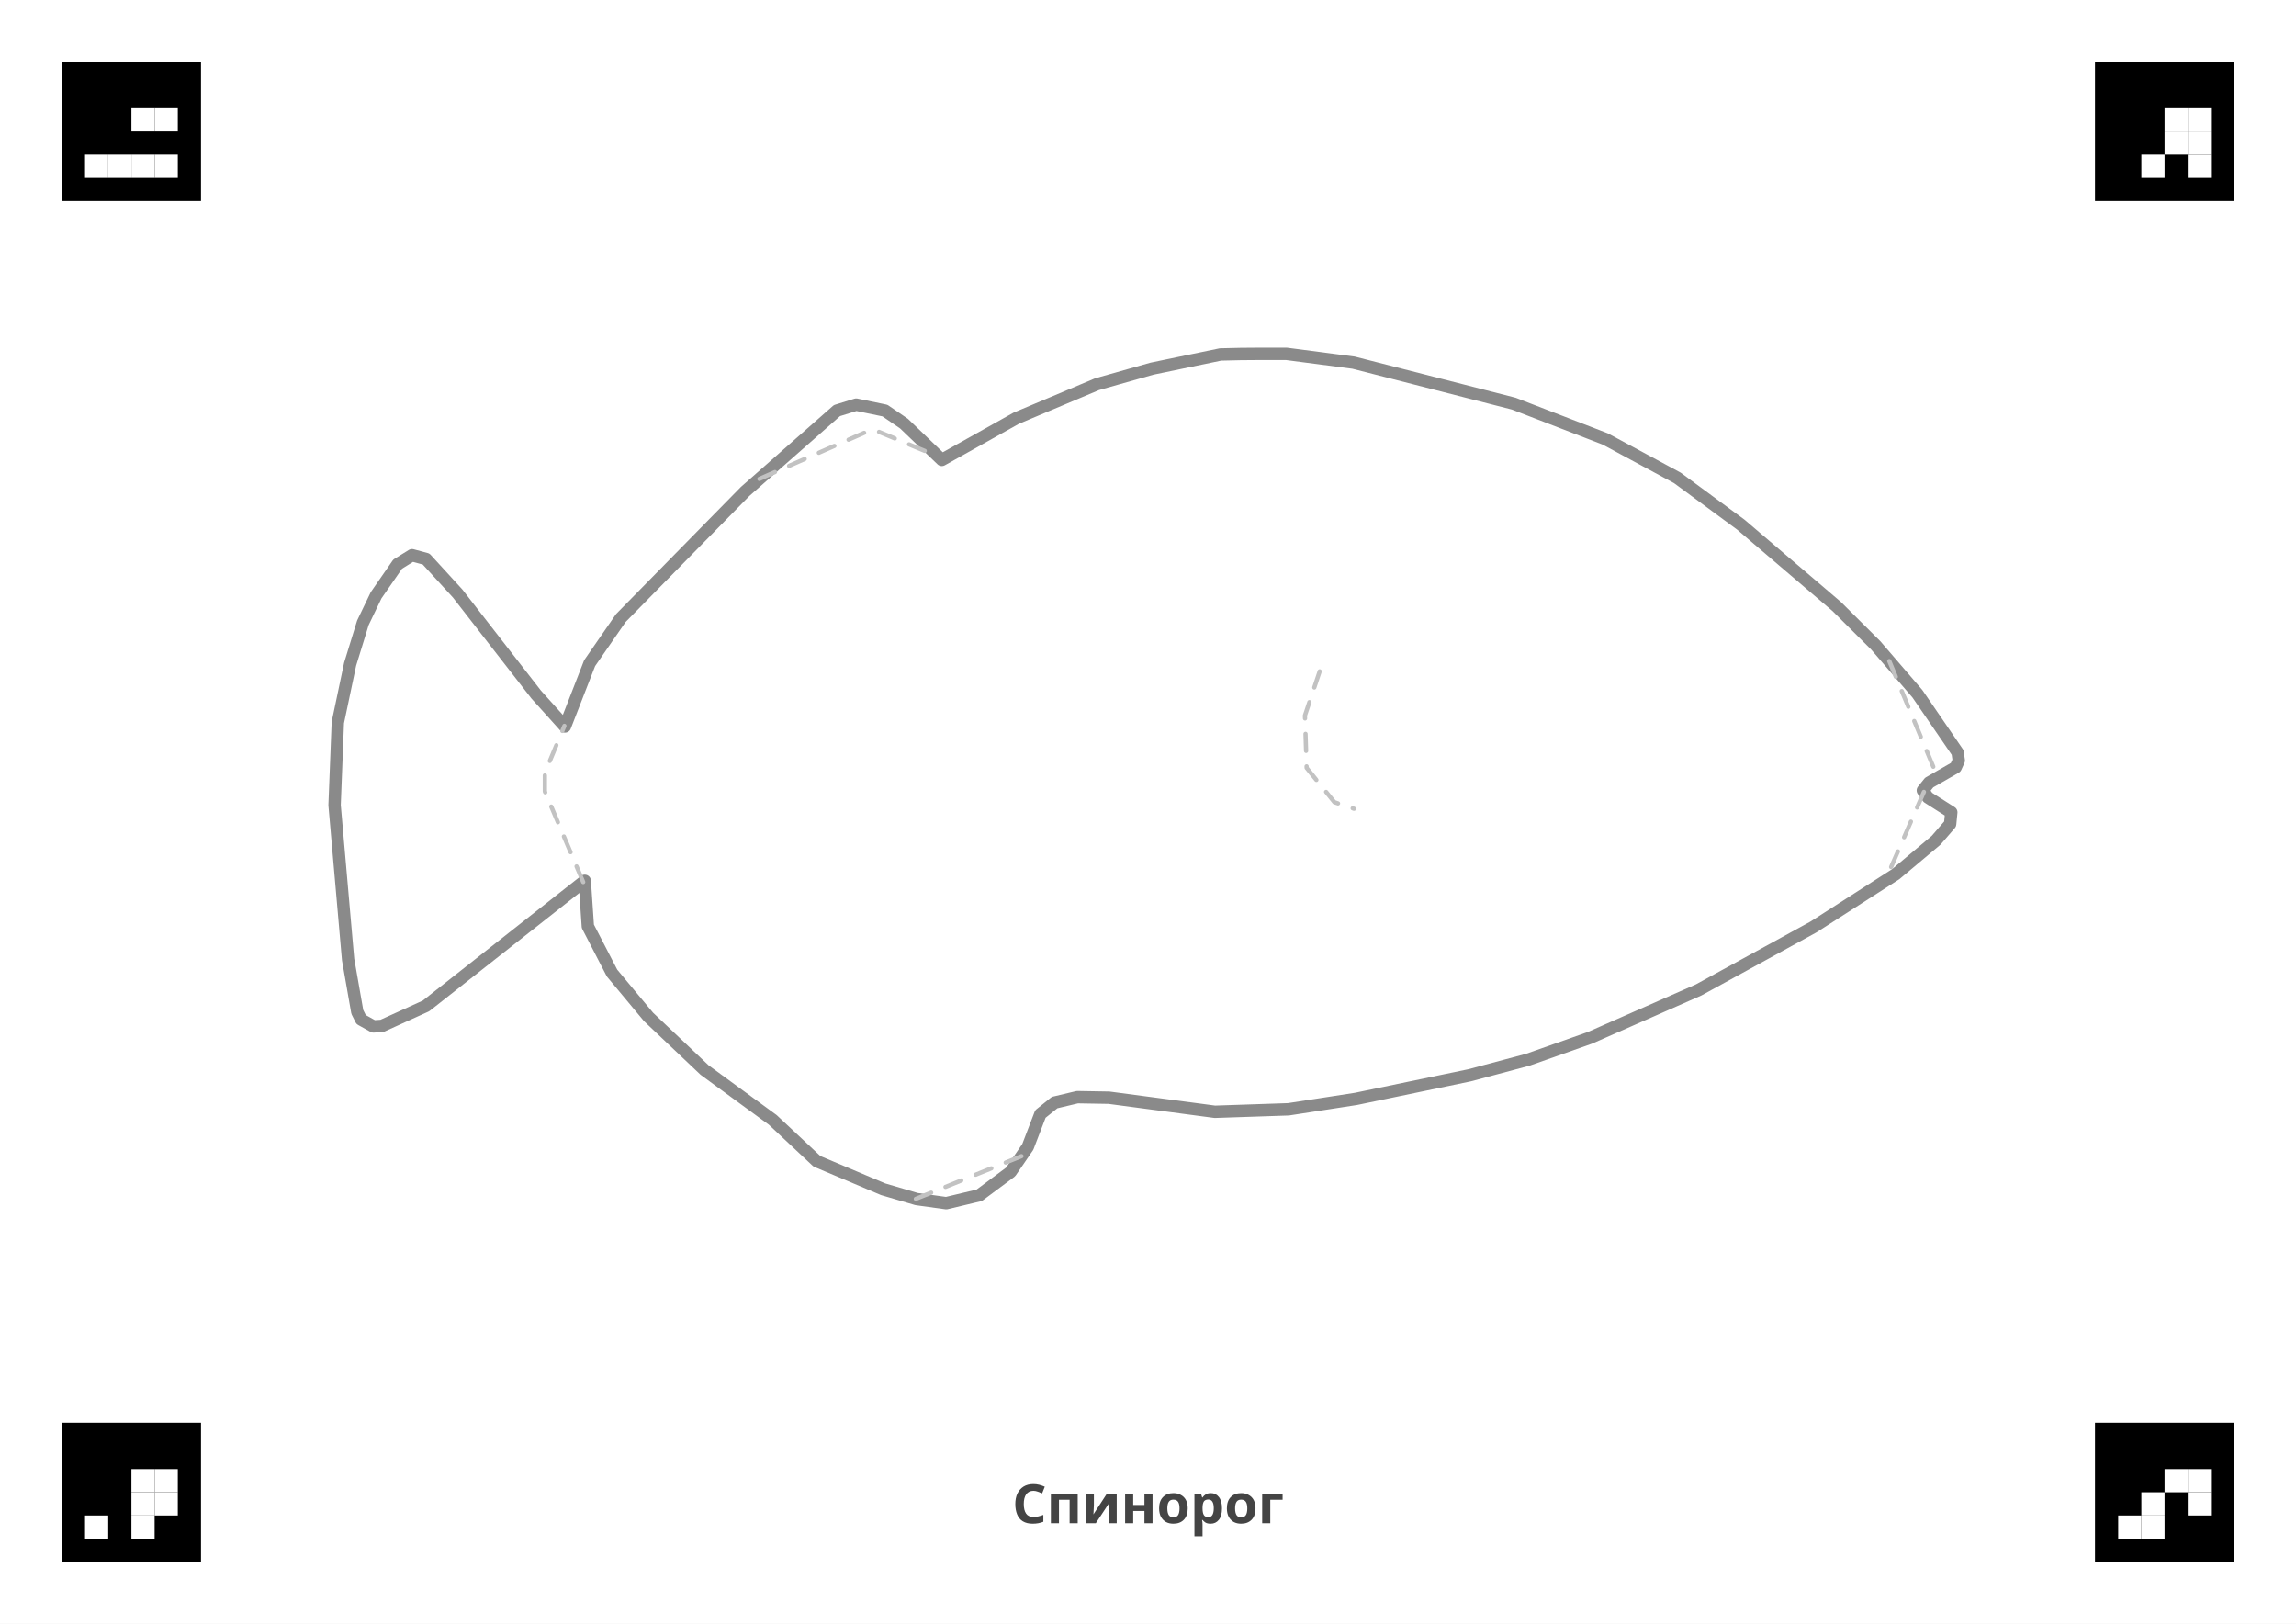
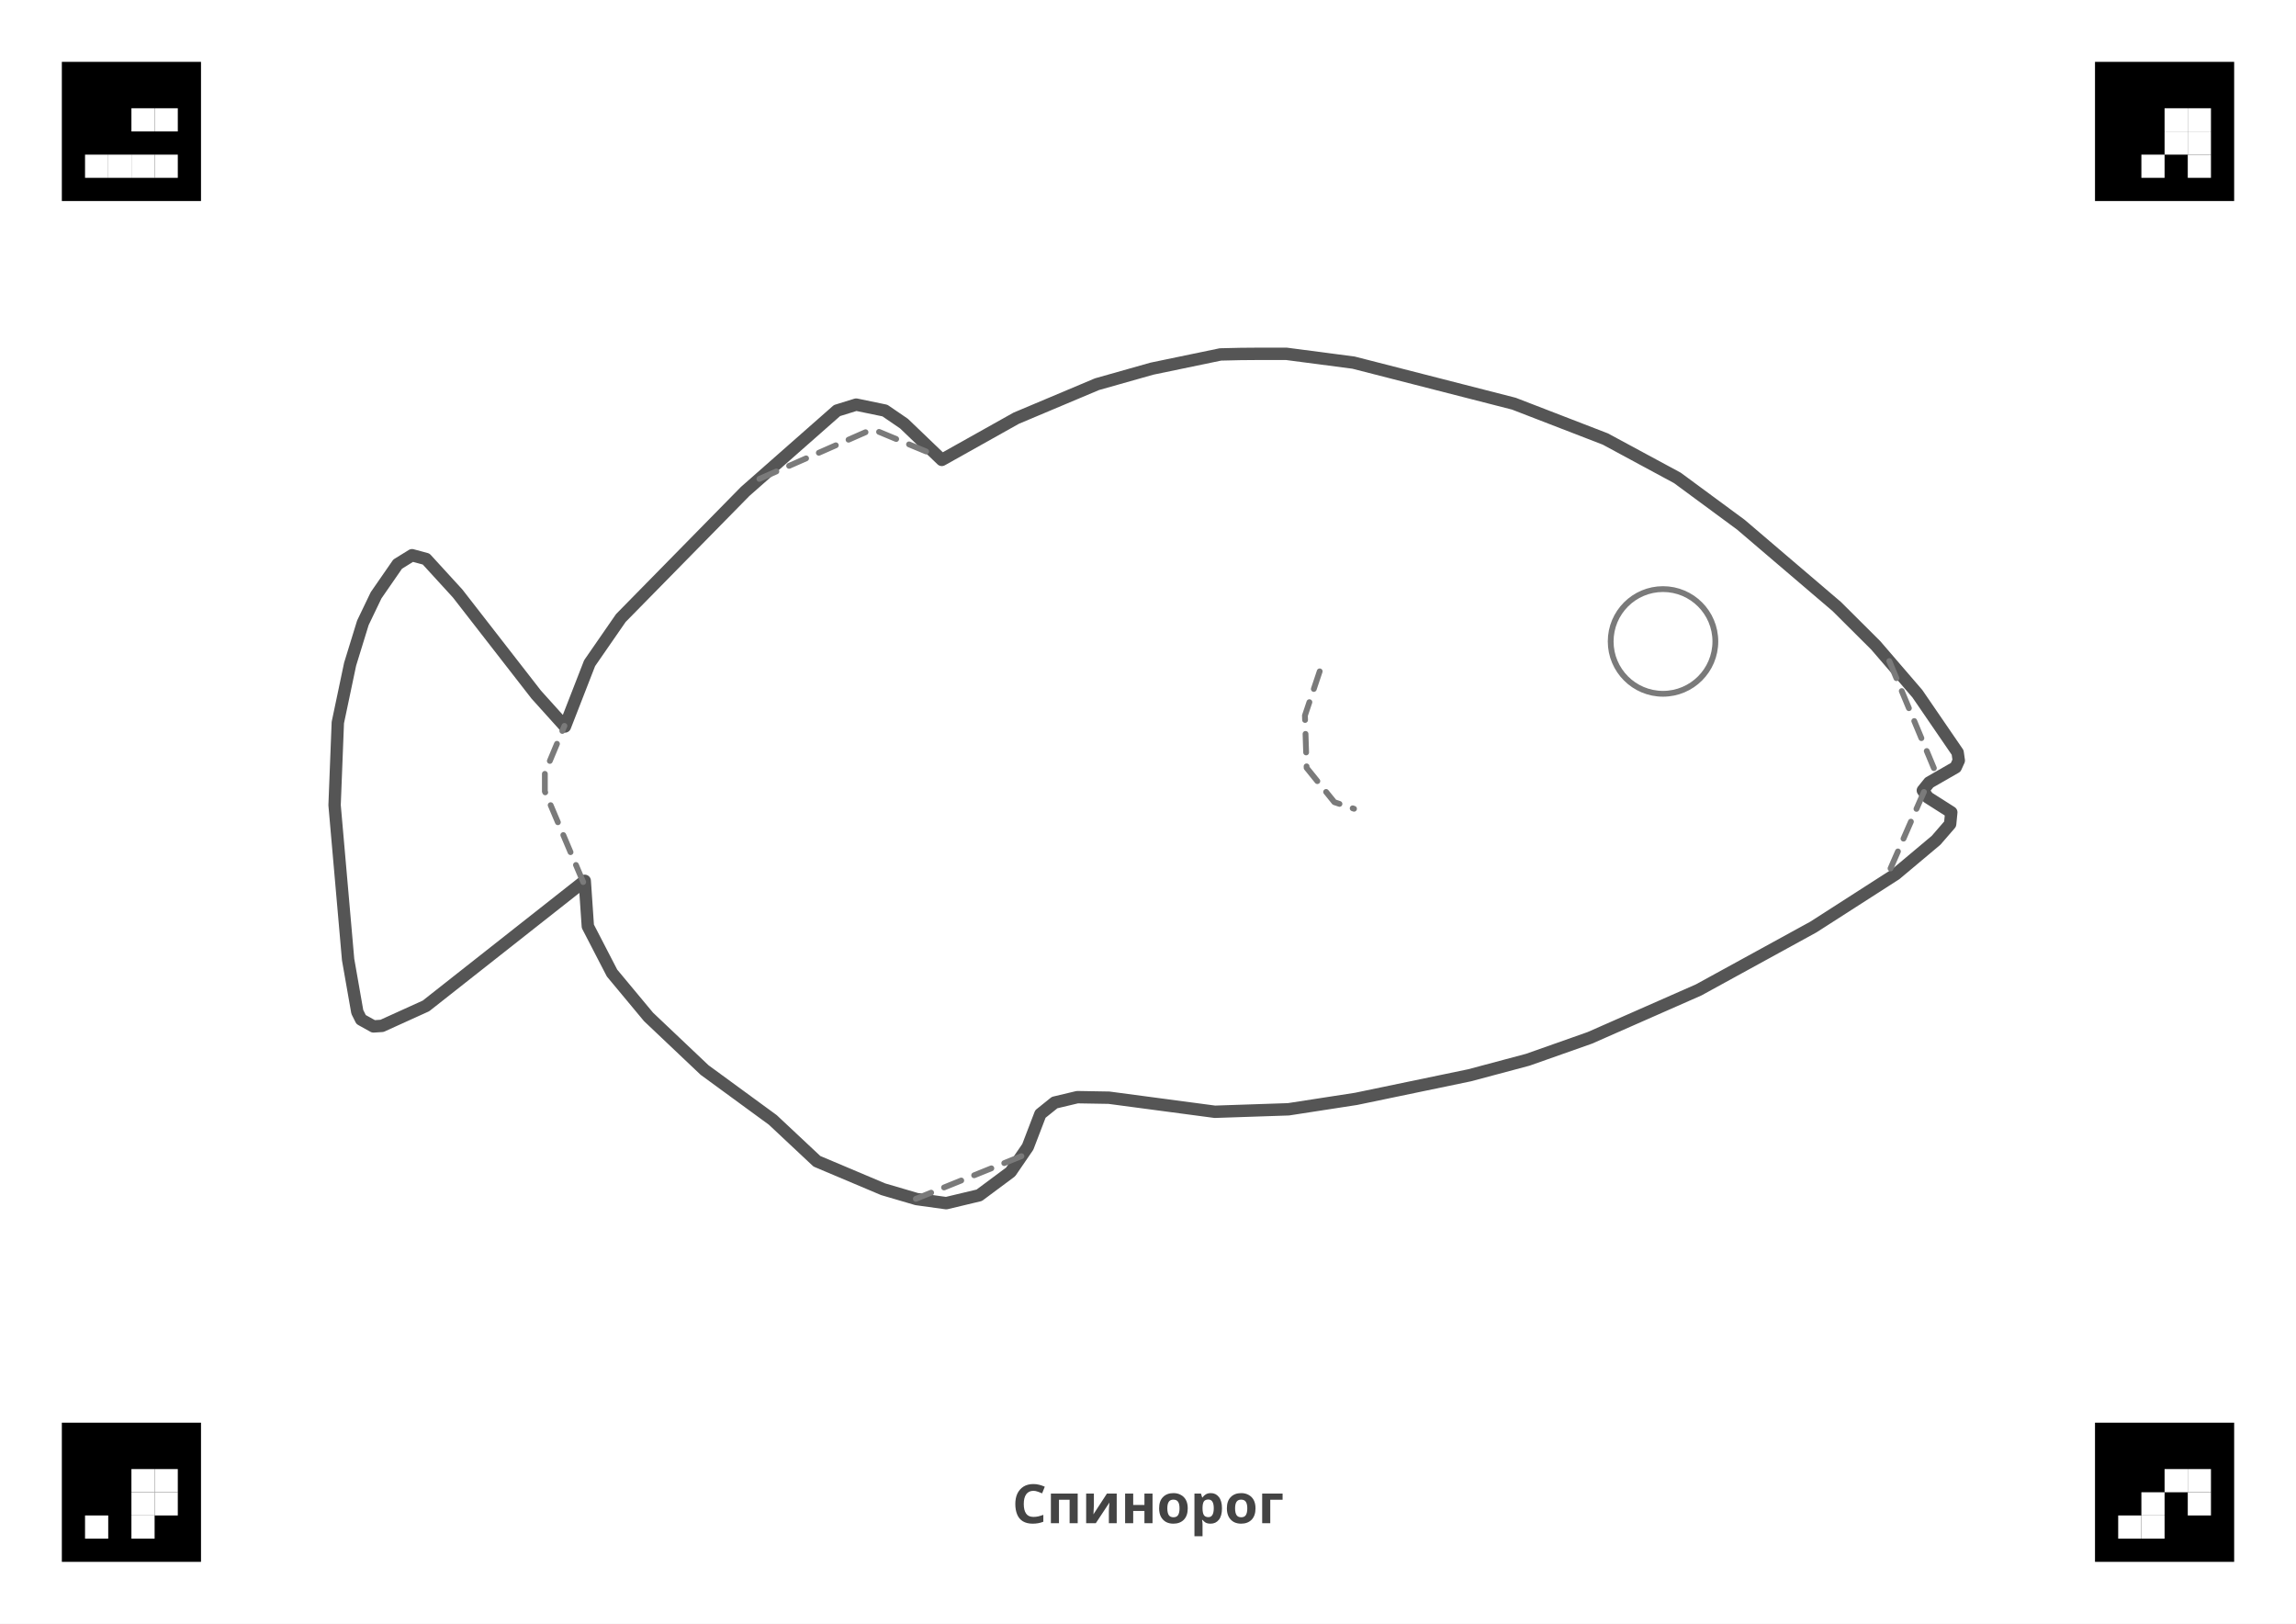
<svg xmlns="http://www.w3.org/2000/svg" width="297mm" height="210mm" viewBox="0 0 297 210">
  <rect width="297" height="210" fill="#fff" />
  <rect x="8" y="8" width="18" height="18" fill="#000" />
  <rect x="17.00" y="14.00" width="3" height="3" fill="#fff" />
  <rect x="20.00" y="14.00" width="3" height="3" fill="#fff" />
  <rect x="11.00" y="20.00" width="3" height="3" fill="#fff" />
  <rect x="14.00" y="20.00" width="3" height="3" fill="#fff" />
  <rect x="17.00" y="20.00" width="3" height="3" fill="#fff" />
  <rect x="20.00" y="20.00" width="3" height="3" fill="#fff" />
  <rect x="271" y="8" width="18" height="18" fill="#000" />
  <rect x="280.00" y="14.00" width="3" height="3" fill="#fff" />
  <rect x="283.00" y="14.00" width="3" height="3" fill="#fff" />
  <rect x="280.00" y="17.00" width="3" height="3" fill="#fff" />
  <rect x="283.00" y="17.00" width="3" height="3" fill="#fff" />
  <rect x="277.00" y="20.00" width="3" height="3" fill="#fff" />
  <rect x="283.00" y="20.00" width="3" height="3" fill="#fff" />
  <rect x="8" y="184" width="18" height="18" fill="#000" />
  <rect x="17.00" y="190.00" width="3" height="3" fill="#fff" />
  <rect x="20.00" y="190.00" width="3" height="3" fill="#fff" />
  <rect x="17.00" y="193.00" width="3" height="3" fill="#fff" />
  <rect x="20.00" y="193.00" width="3" height="3" fill="#fff" />
  <rect x="11.00" y="196.00" width="3" height="3" fill="#fff" />
  <rect x="17.00" y="196.00" width="3" height="3" fill="#fff" />
  <rect x="271" y="184" width="18" height="18" fill="#000" />
  <rect x="280.00" y="190.00" width="3" height="3" fill="#fff" />
  <rect x="283.00" y="190.00" width="3" height="3" fill="#fff" />
  <rect x="277.00" y="193.00" width="3" height="3" fill="#fff" />
  <rect x="283.00" y="193.00" width="3" height="3" fill="#fff" />
  <rect x="274.00" y="196.00" width="3" height="3" fill="#fff" />
  <rect x="277.00" y="196.00" width="3" height="3" fill="#fff" />
-   <path d="M163.01 45.76 L166.39 45.76 L175.09 46.90 L195.83 52.21 L207.66 56.78 L216.98 61.81 L225.19 67.86 L237.60 78.45 L242.64 83.47 L248.03 89.73 L253.23 97.32 L253.38 98.36 L252.98 99.24 L249.55 101.21 L248.73 102.23 L249.39 103.14 L252.41 105.06 L252.26 106.58 L250.44 108.68 L245.22 113.06 L234.58 119.89 L219.73 128.03 L205.65 134.23 L197.63 137.06 L190.10 139.07 L175.42 142.12 L166.67 143.47 L157.15 143.79 L143.45 141.97 L139.36 141.90 L136.42 142.60 L134.58 144.08 L132.95 148.33 L130.73 151.57 L126.67 154.59 L122.40 155.61 L118.57 155.08 L114.24 153.81 L105.67 150.19 L99.96 144.84 L91.14 138.39 L83.89 131.52 L79.17 125.85 L76.04 119.80 L75.64 113.92 L55.10 130.10 L49.41 132.68 L48.31 132.75 L46.71 131.86 L46.22 130.88 L45.03 124.10 L43.28 104.13 L43.70 93.45 L45.29 85.90 L46.94 80.55 L48.65 76.99 L51.44 72.96 L53.30 71.81 L55.12 72.30 L59.20 76.76 L69.36 89.83 L73.08 93.96 L76.27 85.77 L80.31 79.93 L96.39 63.56 L108.27 53.10 L110.75 52.33 L114.47 53.10 L116.94 54.79 L121.83 59.48 L131.45 54.09 L141.90 49.69 L149.01 47.68 L157.87 45.84 L160.47 45.78 Z" fill="#fff" stroke="#8a8a8a" stroke-width="1.6" stroke-linejoin="round" />
-   <path d="M244.39 85.50 L246.08 89.56 L250.08 99.16 L250.67 100.57" fill="none" stroke="#c2c2c2" stroke-width="0.55" stroke-dasharray="2.2 2" stroke-linecap="round" stroke-linejoin="round" />
-   <path d="M248.87 102.42 L248.28 103.76 L244.88 111.56 L243.84 113.95" fill="none" stroke="#c2c2c2" stroke-width="0.55" stroke-dasharray="2.2 2" stroke-linecap="round" stroke-linejoin="round" />
-   <path d="M132.13 149.53 L130.08 150.36 L120.68 154.16 L118.47 155.05" fill="none" stroke="#c2c2c2" stroke-width="0.55" stroke-dasharray="2.2 2" stroke-linecap="round" stroke-linejoin="round" />
-   <path d="M75.44 114.08 L74.88 112.76 L70.48 102.36 L70.48 99.96 L72.48 95.16 L73.01 93.88" fill="none" stroke="#c2c2c2" stroke-width="0.55" stroke-dasharray="2.2 2" stroke-linecap="round" stroke-linejoin="round" />
-   <path d="M98.23 61.94 L102.28 60.16 L112.28 55.76 L113.48 55.76 L118.28 57.76 L121.39 59.05" fill="none" stroke="#c2c2c2" stroke-width="0.55" stroke-dasharray="2.2 2" stroke-linecap="round" stroke-linejoin="round" />
-   <path d="M170.71 86.83 L168.80 92.54 L169.02 99.31 L172.61 103.75 L175.15 104.60" fill="none" stroke="#c2c2c2" stroke-width="0.55" stroke-dasharray="2.2 2" stroke-linecap="round" stroke-linejoin="round" />
-   <text x="148.5" y="197" text-anchor="middle" font-family="Segoe UI, sans-serif" font-size="7" font-weight="600" fill="#444">Спинорог</text>
+   <path d="M163.01 45.76 L166.39 45.76 L175.09 46.90 L195.83 52.21 L207.66 56.78 L216.98 61.81 L225.19 67.86 L237.60 78.45 L242.64 83.47 L248.03 89.73 L253.23 97.32 L253.38 98.36 L252.98 99.24 L249.55 101.21 L248.73 102.23 L249.39 103.14 L252.41 105.06 L252.26 106.58 L250.44 108.68 L245.22 113.06 L234.58 119.89 L219.73 128.03 L205.65 134.23 L197.63 137.06 L190.10 139.07 L175.42 142.12 L166.67 143.47 L157.15 143.79 L143.45 141.97 L139.36 141.90 L136.42 142.60 L134.58 144.08 L132.95 148.33 L130.73 151.57 L126.67 154.59 L122.40 155.61 L118.57 155.08 L114.24 153.81 L105.67 150.19 L99.96 144.84 L91.14 138.39 L83.89 131.52 L79.17 125.85 L76.04 119.80 L75.64 113.92 L55.10 130.10 L49.41 132.68 L48.31 132.75 L46.71 131.86 L46.22 130.88 L45.03 124.10 L43.28 104.13 L43.70 93.45 L45.29 85.90 L46.94 80.55 L48.65 76.99 L51.44 72.96 L53.30 71.81 L55.12 72.30 L59.20 76.76 L69.36 89.83 L73.08 93.96 L76.27 85.77 L80.31 79.93 L96.39 63.56 L108.27 53.10 L110.75 52.33 L114.47 53.10 L116.94 54.79 L121.83 59.48 L131.45 54.09 L141.90 49.69 L149.01 47.68 L157.87 45.84 L160.47 45.78 Z" fill="#fff" stroke="#555" stroke-width="1.6" stroke-linejoin="round" />
+   <path d="M244.39 85.50 L246.08 89.56 L250.08 99.16 L250.67 100.57" fill="none" stroke="#7a7a7a" stroke-width="0.75" stroke-dasharray="2.40 1.80" stroke-linecap="round" stroke-linejoin="round" />
+   <path d="M248.87 102.42 L248.28 103.76 L244.88 111.56 L243.84 113.95" fill="none" stroke="#7a7a7a" stroke-width="0.75" stroke-dasharray="2.40 1.80" stroke-linecap="round" stroke-linejoin="round" />
+   <path d="M132.13 149.53 L130.08 150.36 L120.68 154.16 L118.47 155.05" fill="none" stroke="#7a7a7a" stroke-width="0.75" stroke-dasharray="2.40 1.80" stroke-linecap="round" stroke-linejoin="round" />
+   <path d="M75.44 114.08 L74.88 112.76 L70.48 102.36 L70.48 99.96 L72.48 95.16 L73.01 93.88" fill="none" stroke="#7a7a7a" stroke-width="0.75" stroke-dasharray="2.40 1.80" stroke-linecap="round" stroke-linejoin="round" />
+   <path d="M98.23 61.94 L102.28 60.16 L112.28 55.76 L113.48 55.76 L118.28 57.76 L121.39 59.05" fill="none" stroke="#7a7a7a" stroke-width="0.75" stroke-dasharray="2.40 1.80" stroke-linecap="round" stroke-linejoin="round" />
+   <path d="M170.71 86.83 L168.80 92.54 L169.02 99.31 L172.61 103.75 L175.15 104.60" fill="none" stroke="#7a7a7a" stroke-width="0.75" stroke-dasharray="2.40 1.80" stroke-linecap="round" stroke-linejoin="round" />
+   <circle cx="215.12" cy="82.96" r="6.77" fill="none" stroke="#7a7a7a" stroke-width="0.75" />
+   <text x="148.5" y="197" text-anchor="middle" font-family="Segoe UI, sans-serif" font-size="7.0" font-weight="600" fill="#444">Спинорог</text>
</svg>
